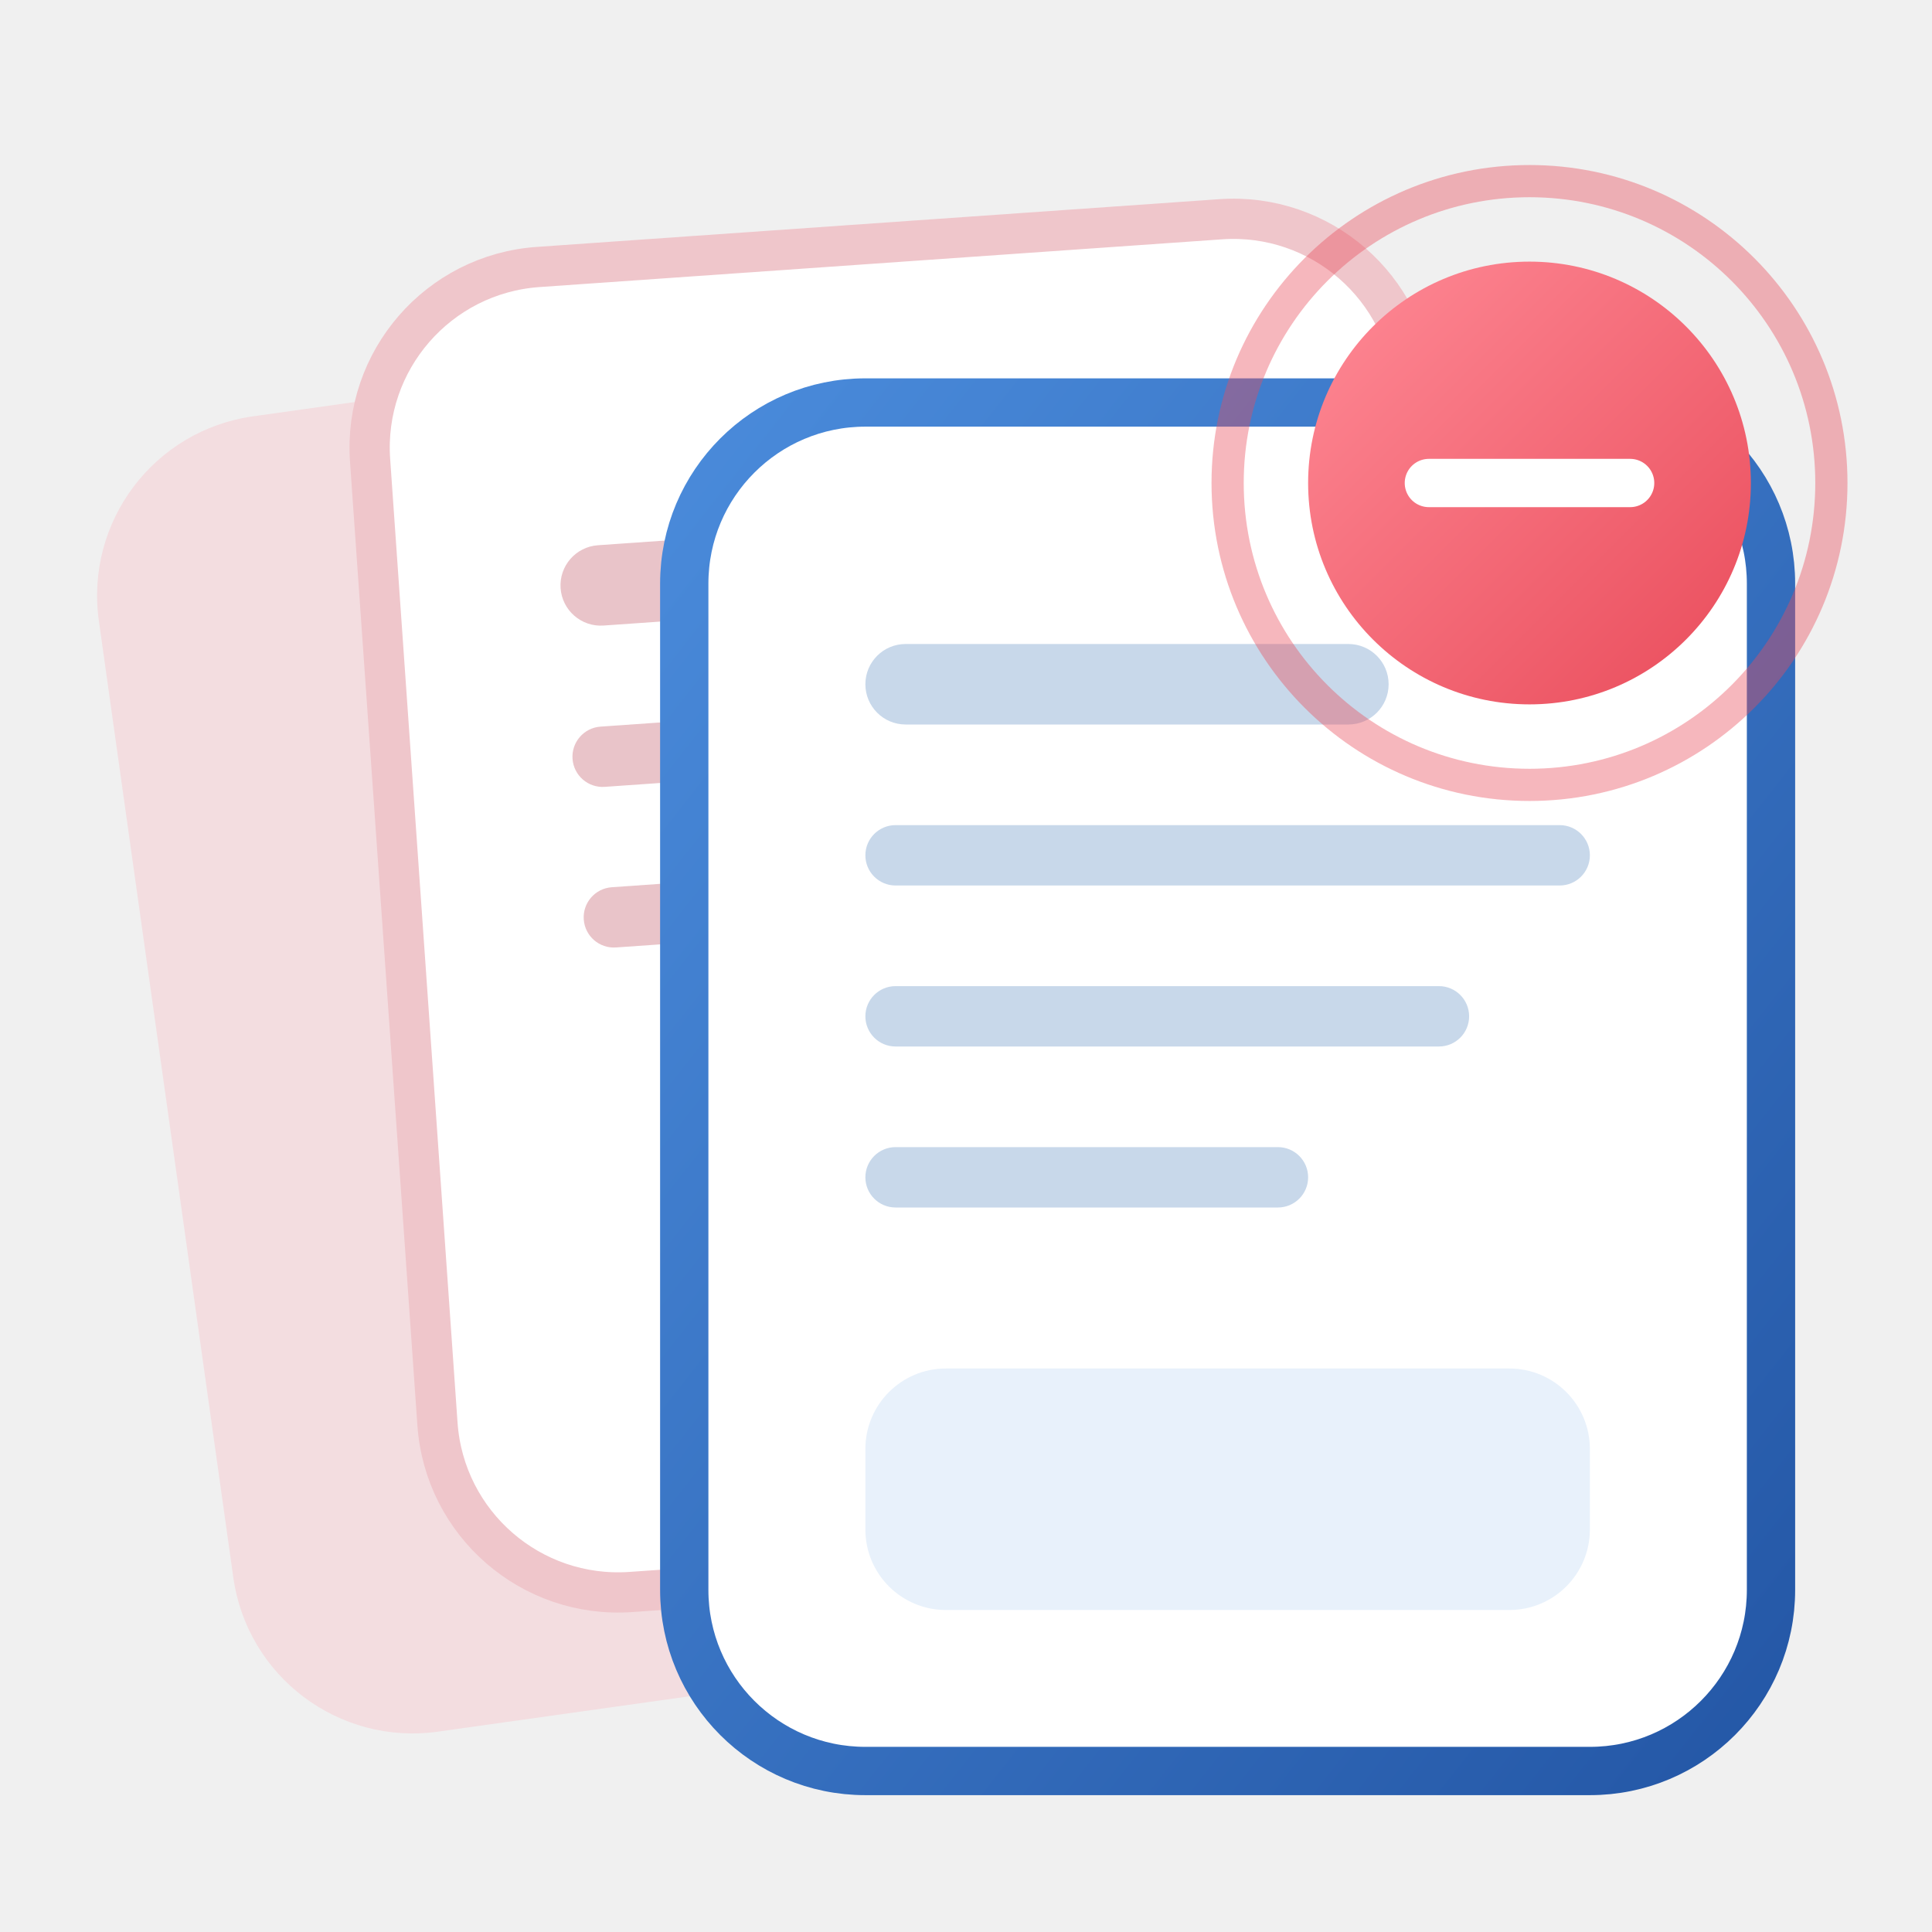
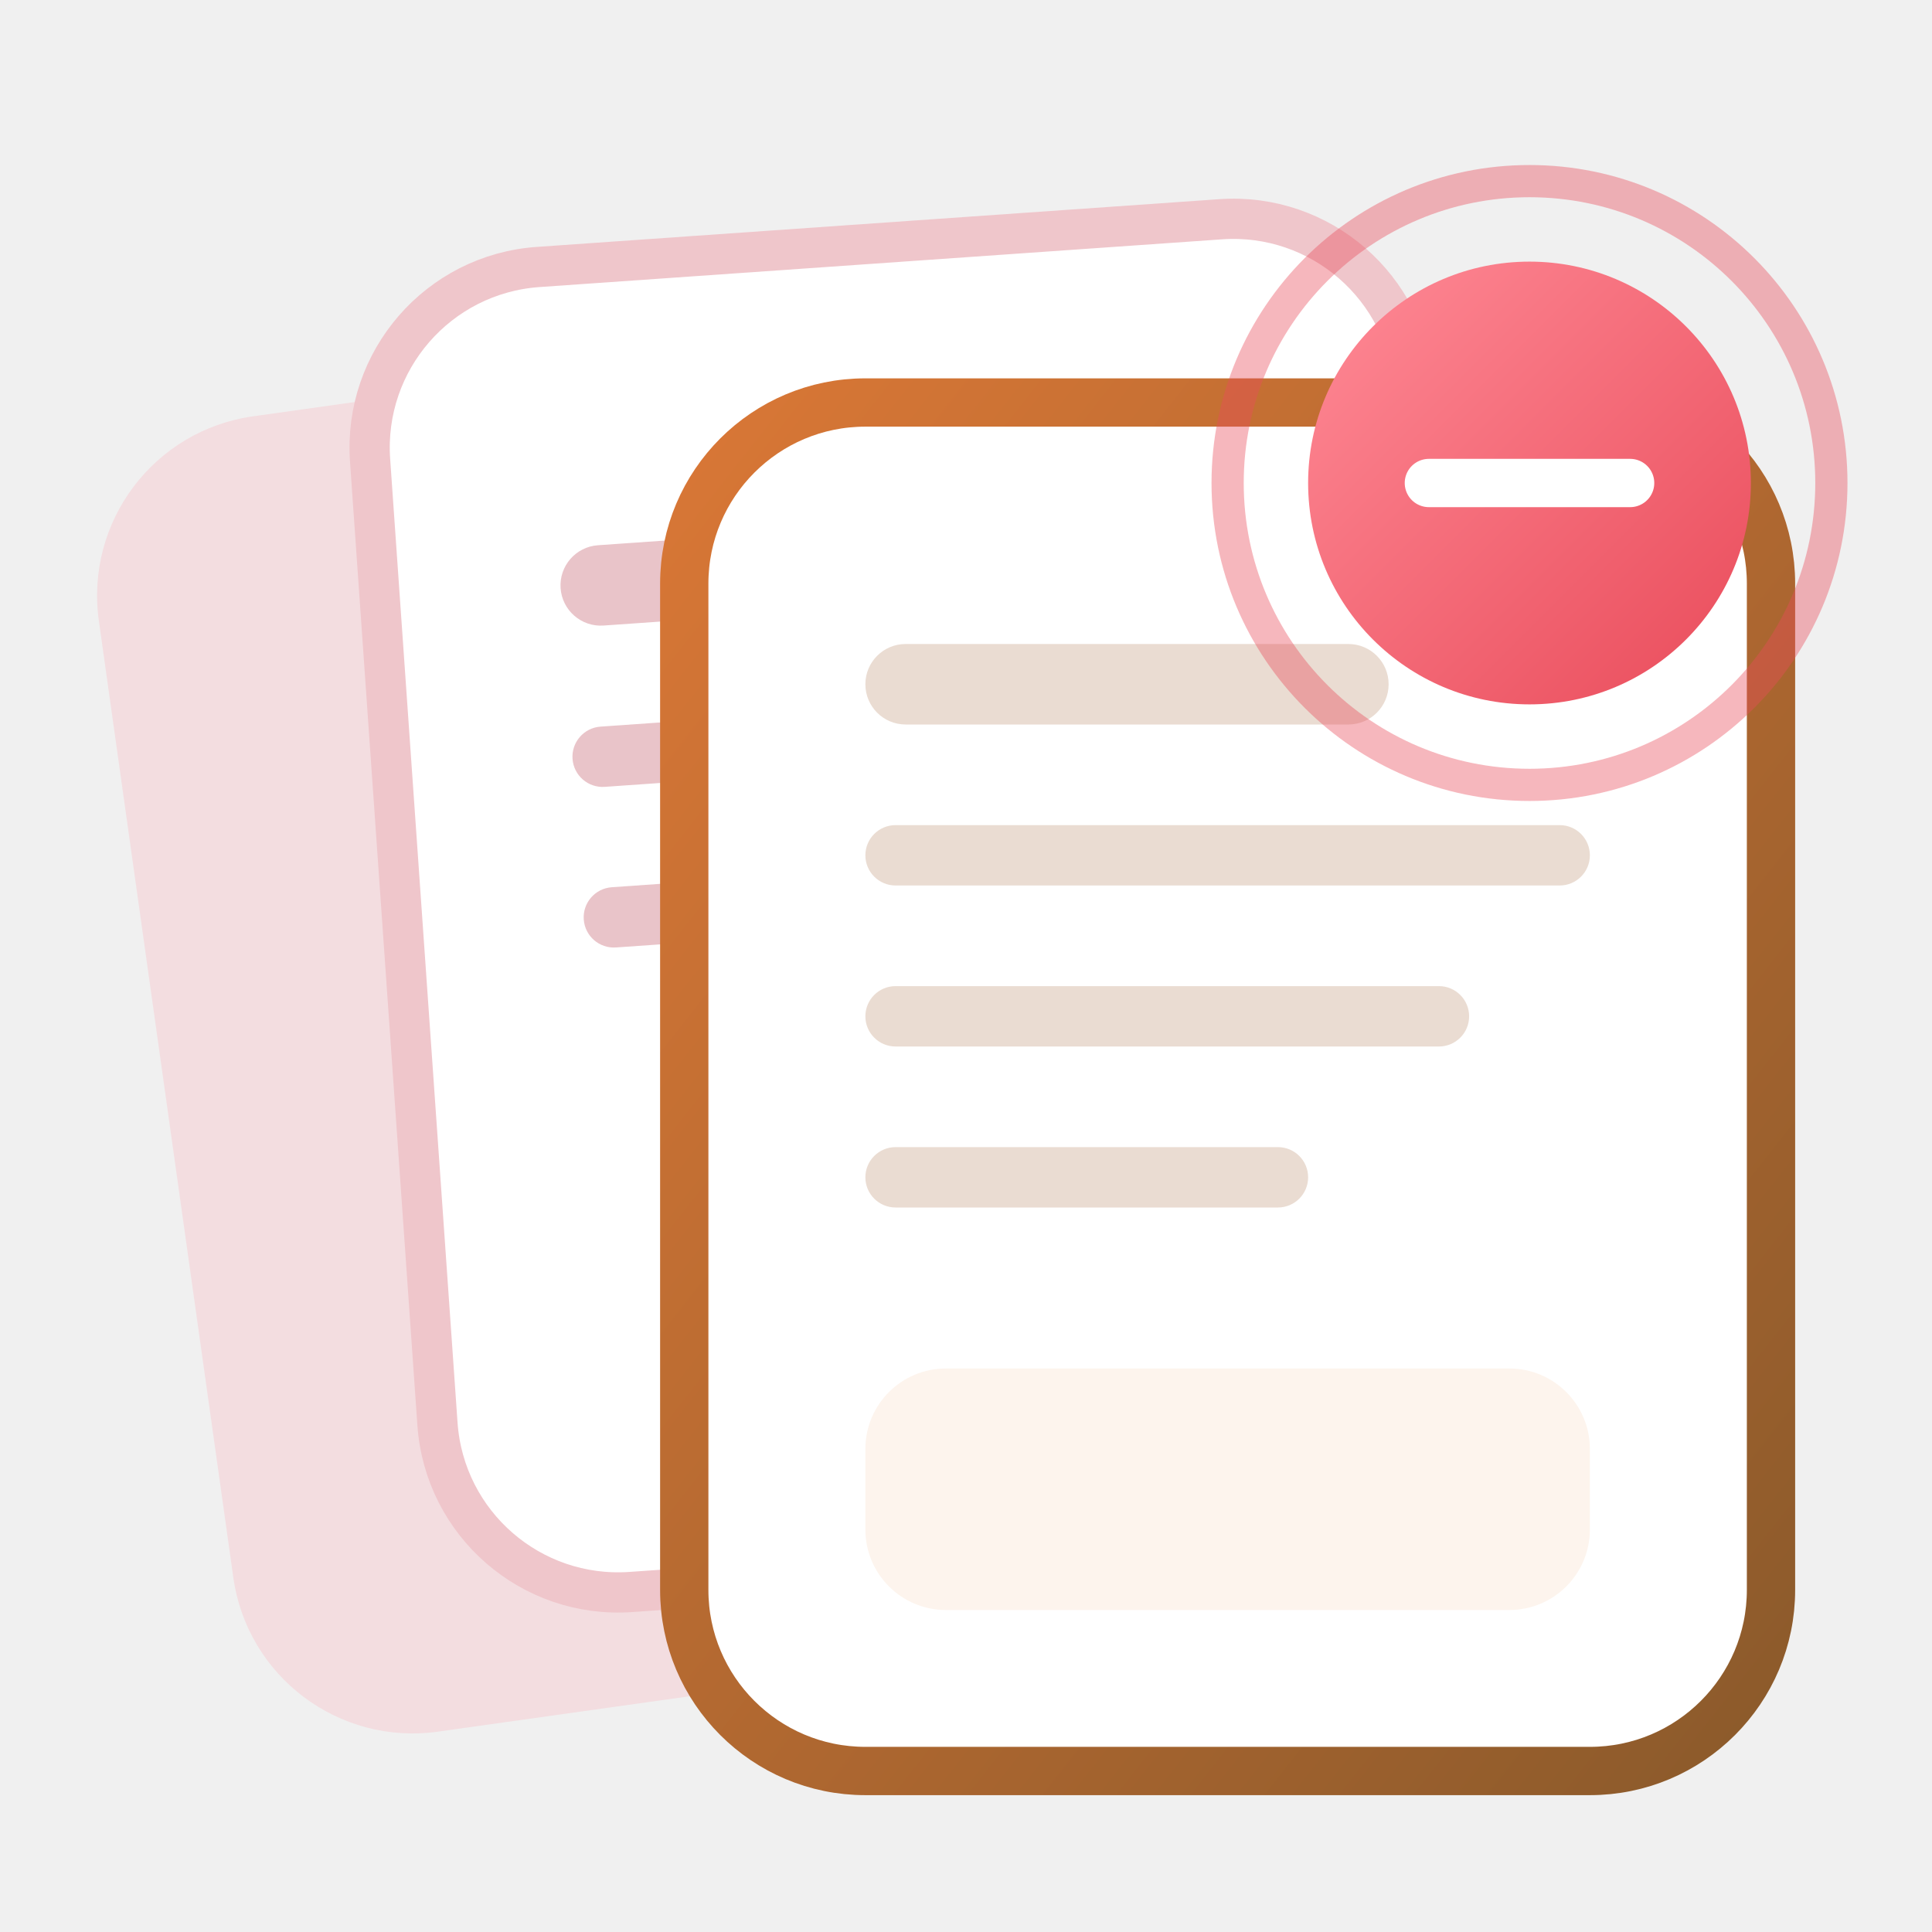
<svg xmlns="http://www.w3.org/2000/svg" viewBox="0 0 96 96" width="96" height="96" role="img" aria-label="Duplicate records">
  <defs>
    <linearGradient id="sdupBlue" x1="0" y1="0" x2="1" y2="1">
-       <stop offset="0" stop-color="#4A8BDB" />
-       <stop offset="1" stop-color="#2457A6" />
+       <stop offset="0" stop-color="#D97736" />
+       <stop offset="1" stop-color="#8B5A2B" />
    </linearGradient>
    <linearGradient id="sdupCoral" x1="0" y1="0" x2="1" y2="1">
      <stop offset="0" stop-color="#FF8B97" />
      <stop offset="1" stop-color="#E94B5A" />
    </linearGradient>
  </defs>
  <rect x="8" y="18" width="52" height="66" rx="9" fill="#F3DDE0" transform="rotate(-8 34 51)" />
  <rect x="20" y="12" width="52" height="66" rx="9" fill="#FFFFFF" stroke="#EFC6CB" stroke-width="2" transform="rotate(-4 46 45)" />
  <g fill="#E9C4C9" transform="rotate(-4 46 45)">
    <rect x="29" y="26" width="26" height="4" rx="2" />
    <rect x="29" y="35" width="34" height="3" rx="1.5" />
    <rect x="29" y="43" width="30" height="3" rx="1.5" />
  </g>
  <rect x="34" y="20" width="54" height="68" rx="9" fill="#FFFFFF" stroke="url(#sdupBlue)" stroke-width="2.4" />
-   <g fill="#C8D8EA">
+   <g fill="#EADCD2">
    <rect x="43" y="32" width="26" height="4" rx="2" />
    <rect x="43" y="41" width="36" height="3" rx="1.5" />
    <rect x="43" y="49" width="30" height="3" rx="1.5" />
    <rect x="43" y="57" width="22" height="3" rx="1.5" />
  </g>
-   <rect x="43" y="68" width="36" height="12" rx="4" fill="#E8F1FB" />
+   <rect x="43" y="68" width="36" height="12" rx="4" fill="#FDF4ED" />
  <circle cx="76" cy="24" r="11" fill="url(#sdupCoral)" />
  <path d="M71 24h10" stroke="#FFFFFF" stroke-width="2.4" stroke-linecap="round" />
  <circle cx="76" cy="24" r="15" fill="none" stroke="#E94B5A" stroke-width="1.6" opacity="0.4" />
</svg>
